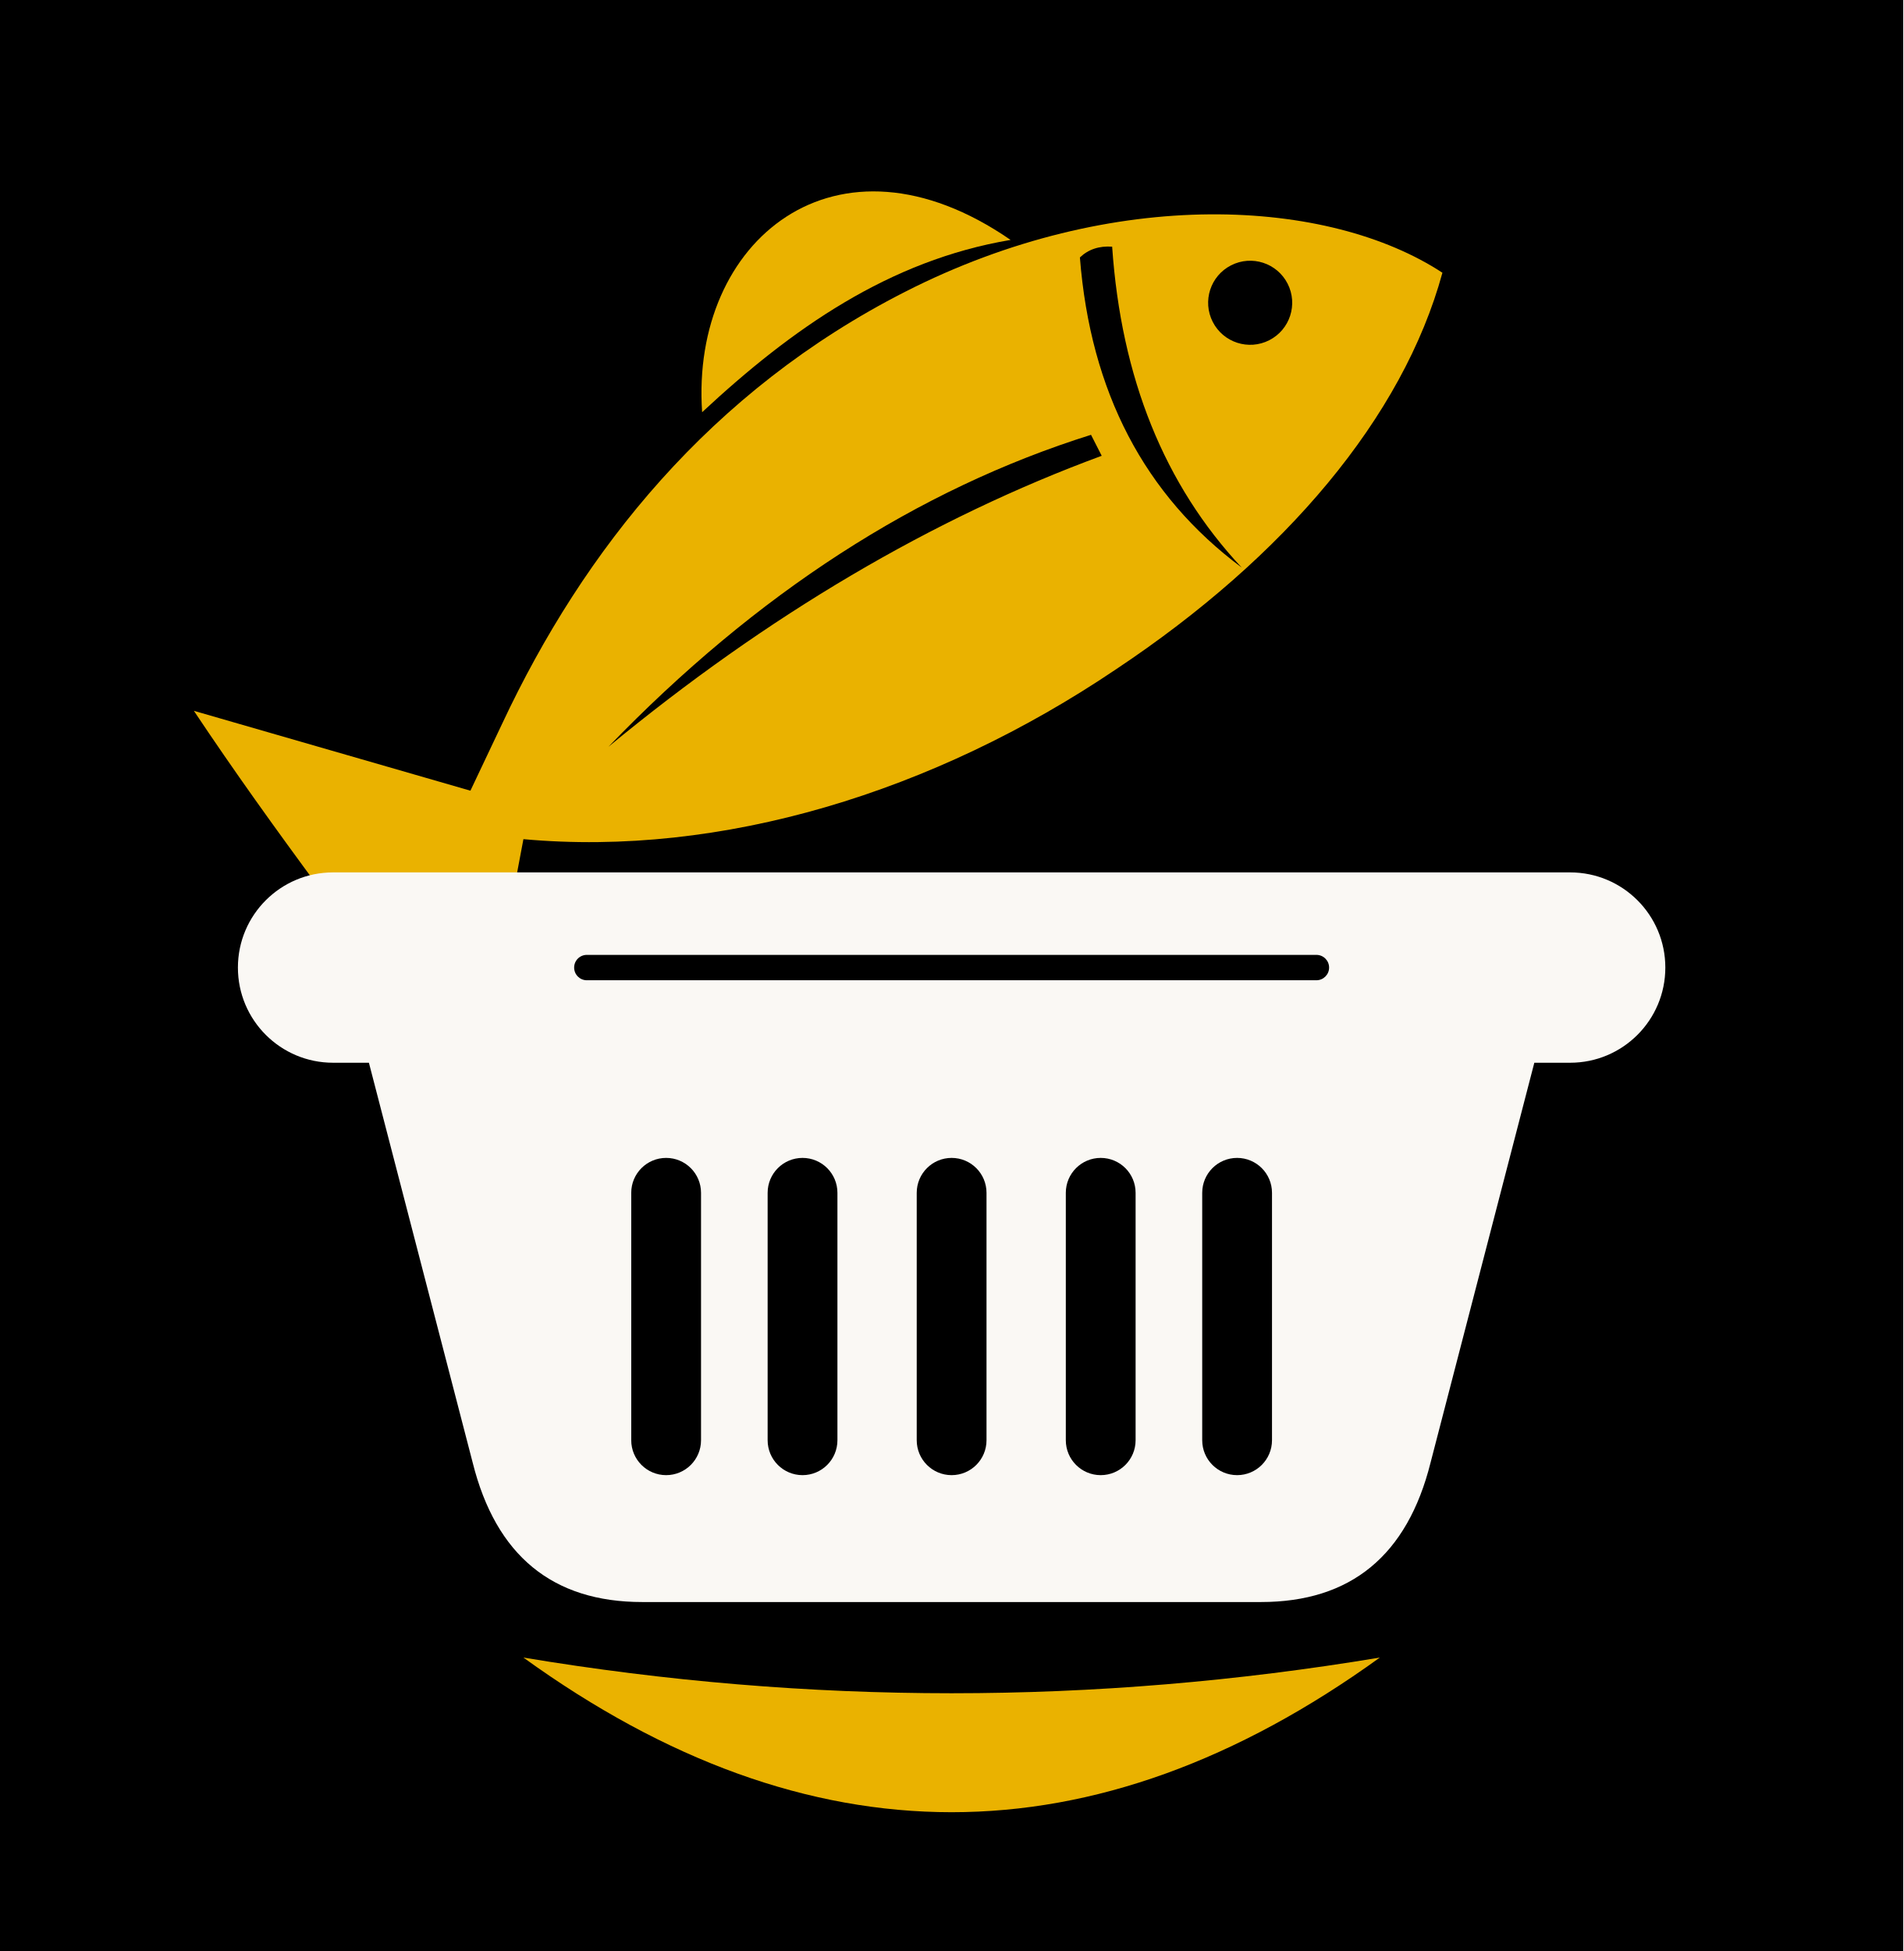
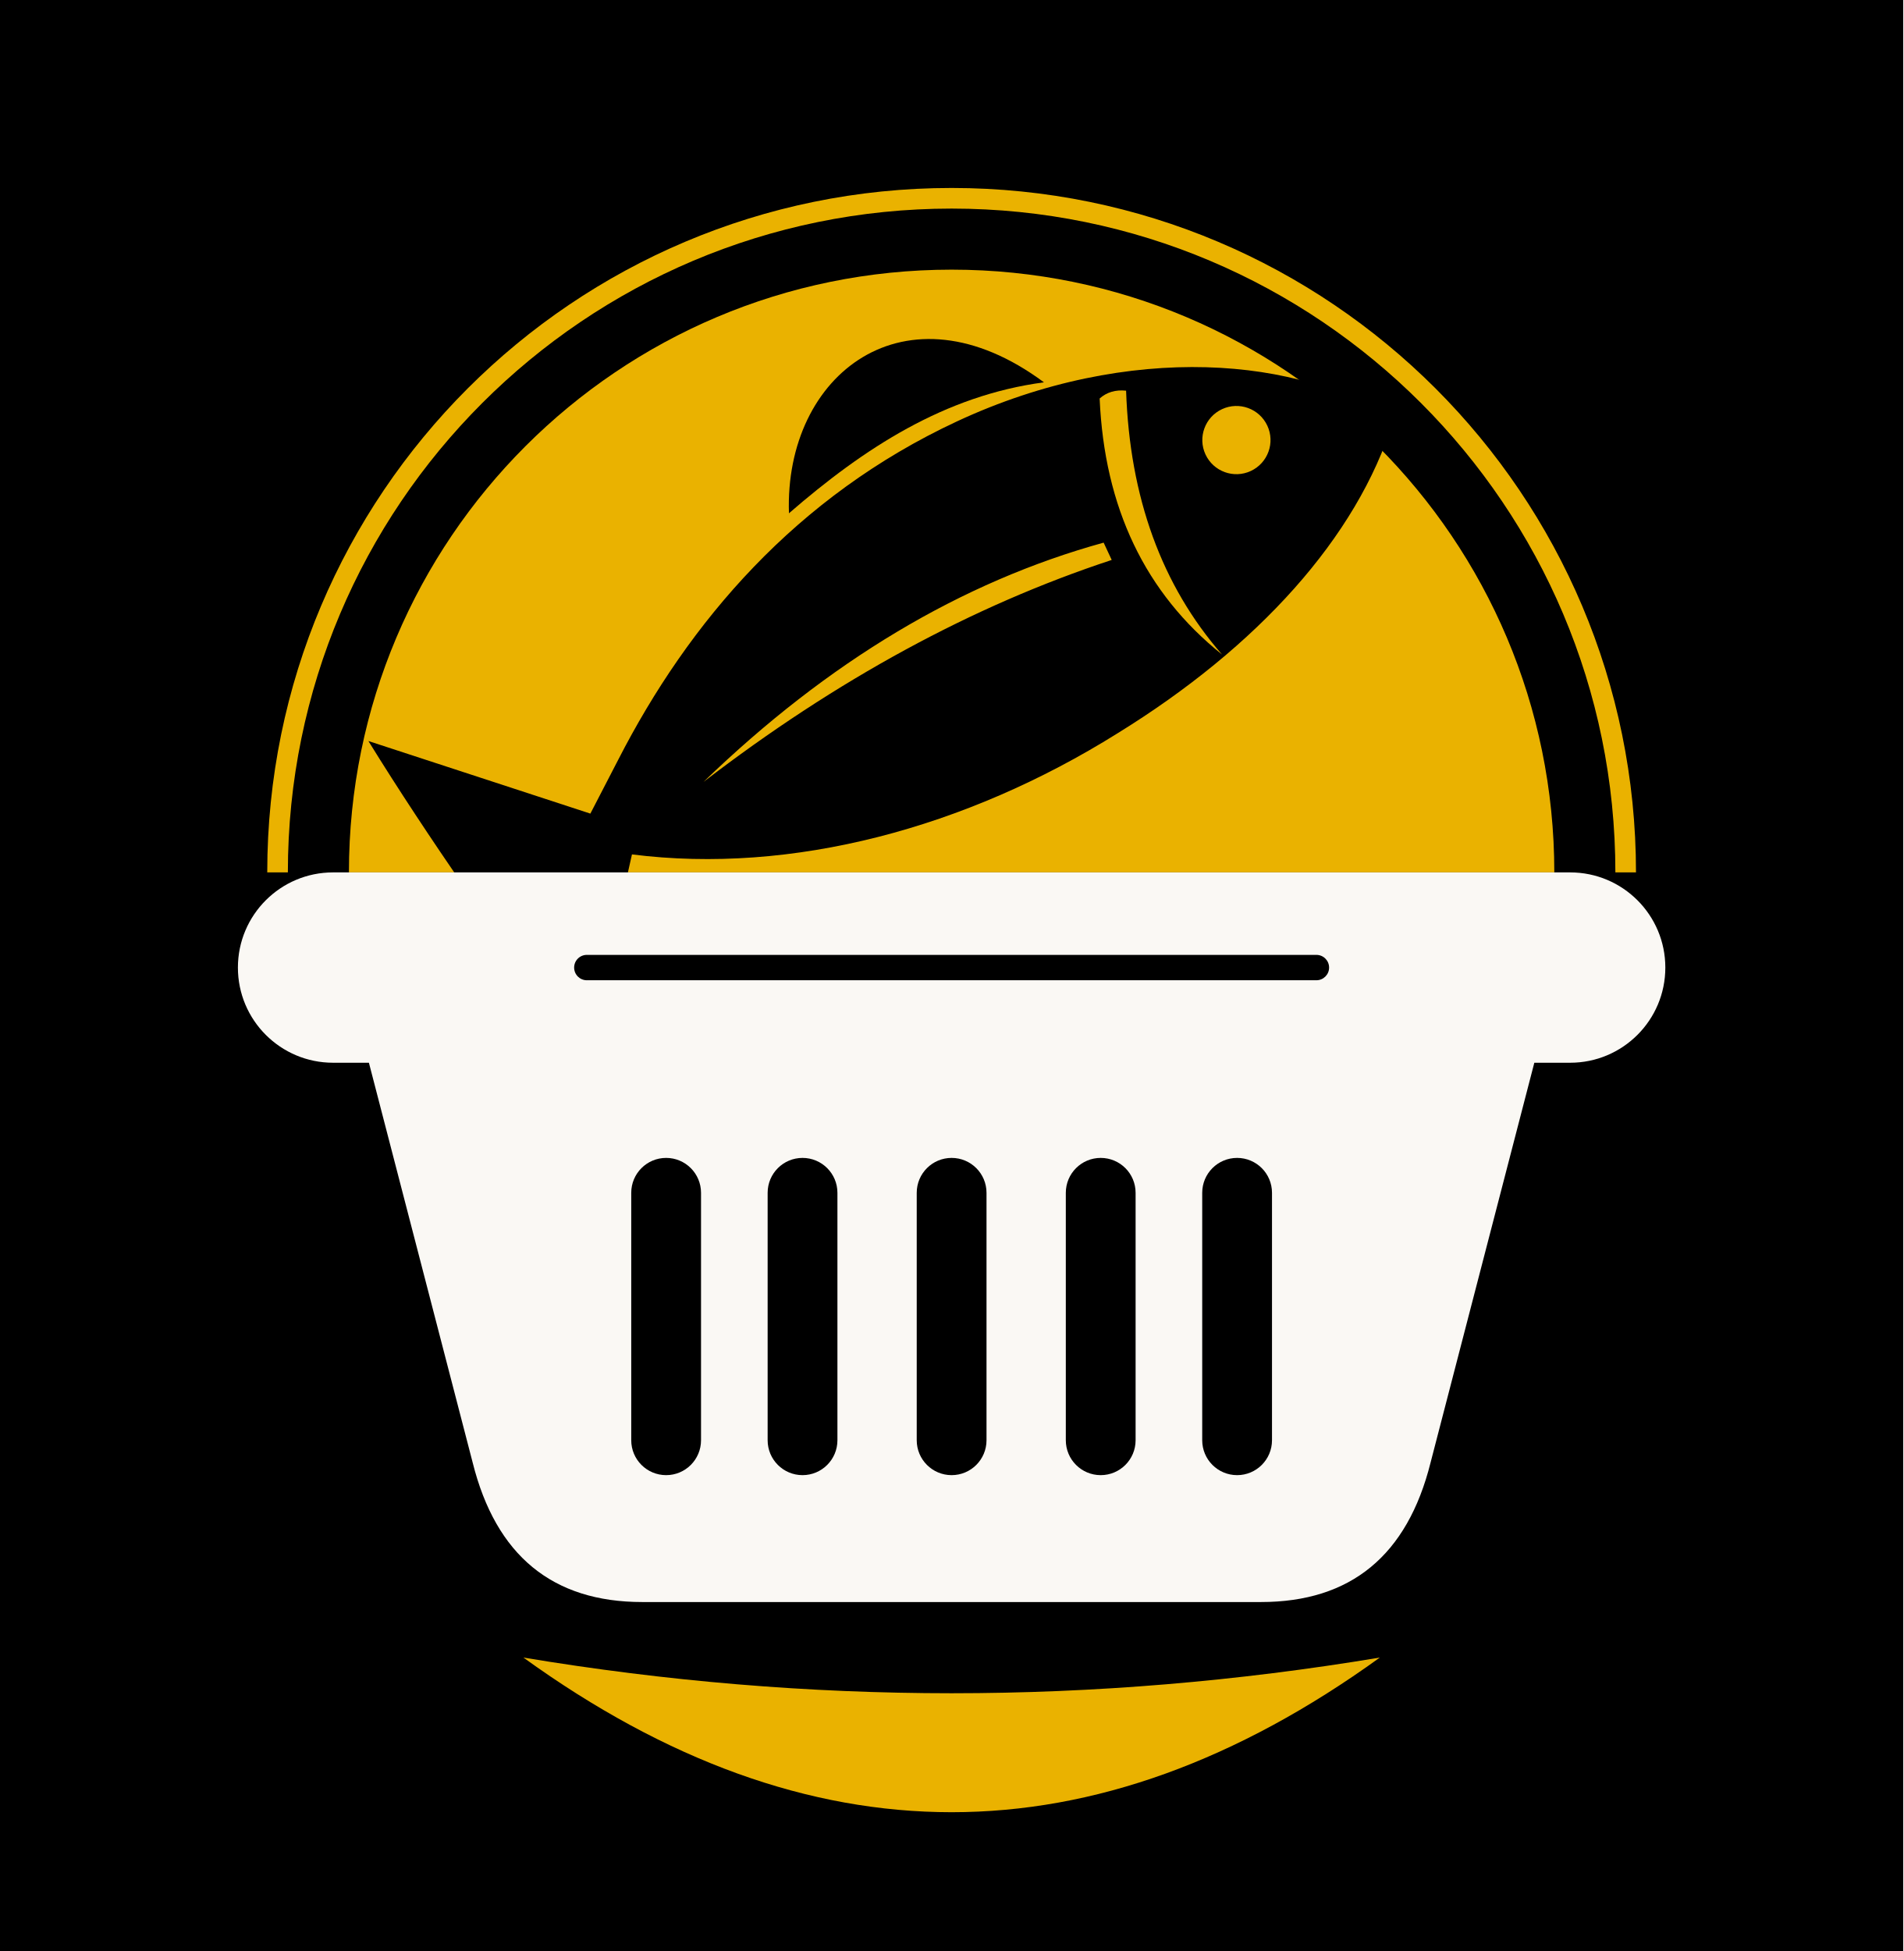
<svg xmlns="http://www.w3.org/2000/svg" viewBox="0 0 120 123" width="120" height="123">
  <rect width="120" height="123" fill="#000000" />
-   <g transform="translate(56 35) rotate(-27) scale(1.06)" fill="#EAB200">
-     <path fill-rule="evenodd" d="M37 0C33 -7 22 -13.5 8 -13.5C-5 -13.5 -16 -8.5 -25 -1.5L-28.5 1.2L-41 -10.5C-40 -2 -38.5 6 -36.5 17.5L-27 5.2C-17 11.5 -4 13.8 9 12.2C21 10.8 31 6.6 37 0ZM18.2 -10.6Q13.6 0.5 18.4 10.2Q15.6 0.5 20.2 -10.3Q19.2 -10.9 18.2 -10.6ZM14 -0.9Q-2 -3.6 -20 2.6Q-2 -1.4 14 0.5Z" />
+   <path fill="#EAB200" d="M22 55A38 38 0 0 1 98 55Z" />
+   <path fill="none" stroke="#EAB200" stroke-width="1.3" d="M17.5 55A42.5 42.5 0 0 1 102.5 55" />
+   <g transform="translate(59 40) rotate(-25) scale(0.86)" fill="#000000">
+     <path fill-rule="evenodd" d="M37 0C33 -7 22 -13.5 8 -13.5C-5 -13.5 -16 -8.5 -25 -1.5L-28.5 1.2L-41 -10.5C-40 -2 -38.5 6 -36.5 17.5L-27 5.2C-17 11.5 -4 13.8 9 12.2C21 10.8 31 6.6 37 0ZM18.2 -10.6Q13.6 0.5 18.4 10.2Q15.6 0.5 20.2 -10.3Q19.2 -10.9 18.2 -10.6ZM14 -0.9Q-2 -3.6 -20 2.6Q-2 -1.4 14 0.5ZM28.5 -3.6A2.5 2.5 0 1 0 23.5 -3.6A2.5 2.5 0 1 0 28.5 -3.6Z" />
    <path d="M-6 -12.6C-2 -22 9 -24.5 15 -13.4C8 -15.6 1 -14.6 -6 -12.6Z" />
-     <circle cx="26" cy="-3.6" r="2.5" fill="#000000" />
  </g>
  <path fill-rule="evenodd" fill="#FAF8F4" d="M21 55H99A6 6 0 0 1 99 67H96.74L90.2 92.2Q88 101 79.5 101H40.5Q32 101 29.8 92.2L23.26 67H21A6 6 0 0 1 21 55ZM42 73A2.2 2.2 0 0 1 44.2 75.2V90.8A2.2 2.2 0 0 1 39.8 90.8V75.2A2.2 2.2 0 0 1 42 73ZM50.6 73A2.2 2.2 0 0 1 52.8 75.2V90.8A2.2 2.2 0 0 1 48.4 90.8V75.2A2.2 2.2 0 0 1 50.6 73ZM60 73A2.2 2.2 0 0 1 62.2 75.2V90.8A2.2 2.2 0 0 1 57.8 90.8V75.2A2.2 2.2 0 0 1 60 73ZM69.4 73A2.2 2.2 0 0 1 71.6 75.2V90.8A2.2 2.2 0 0 1 67.2 90.8V75.2A2.2 2.2 0 0 1 69.4 73ZM78 73A2.2 2.2 0 0 1 80.2 75.2V90.8A2.2 2.2 0 0 1 75.8 90.8V75.2A2.2 2.2 0 0 1 78 73ZM37 60.2H83A0.8 0.8 0 0 1 83 61.8H37A0.8 0.8 0 0 1 37 60.2Z" />
  <path fill="#EAB200" d="M33 104.5Q60 124 87 104.5Q60 109 33 104.5Z" />
</svg>
